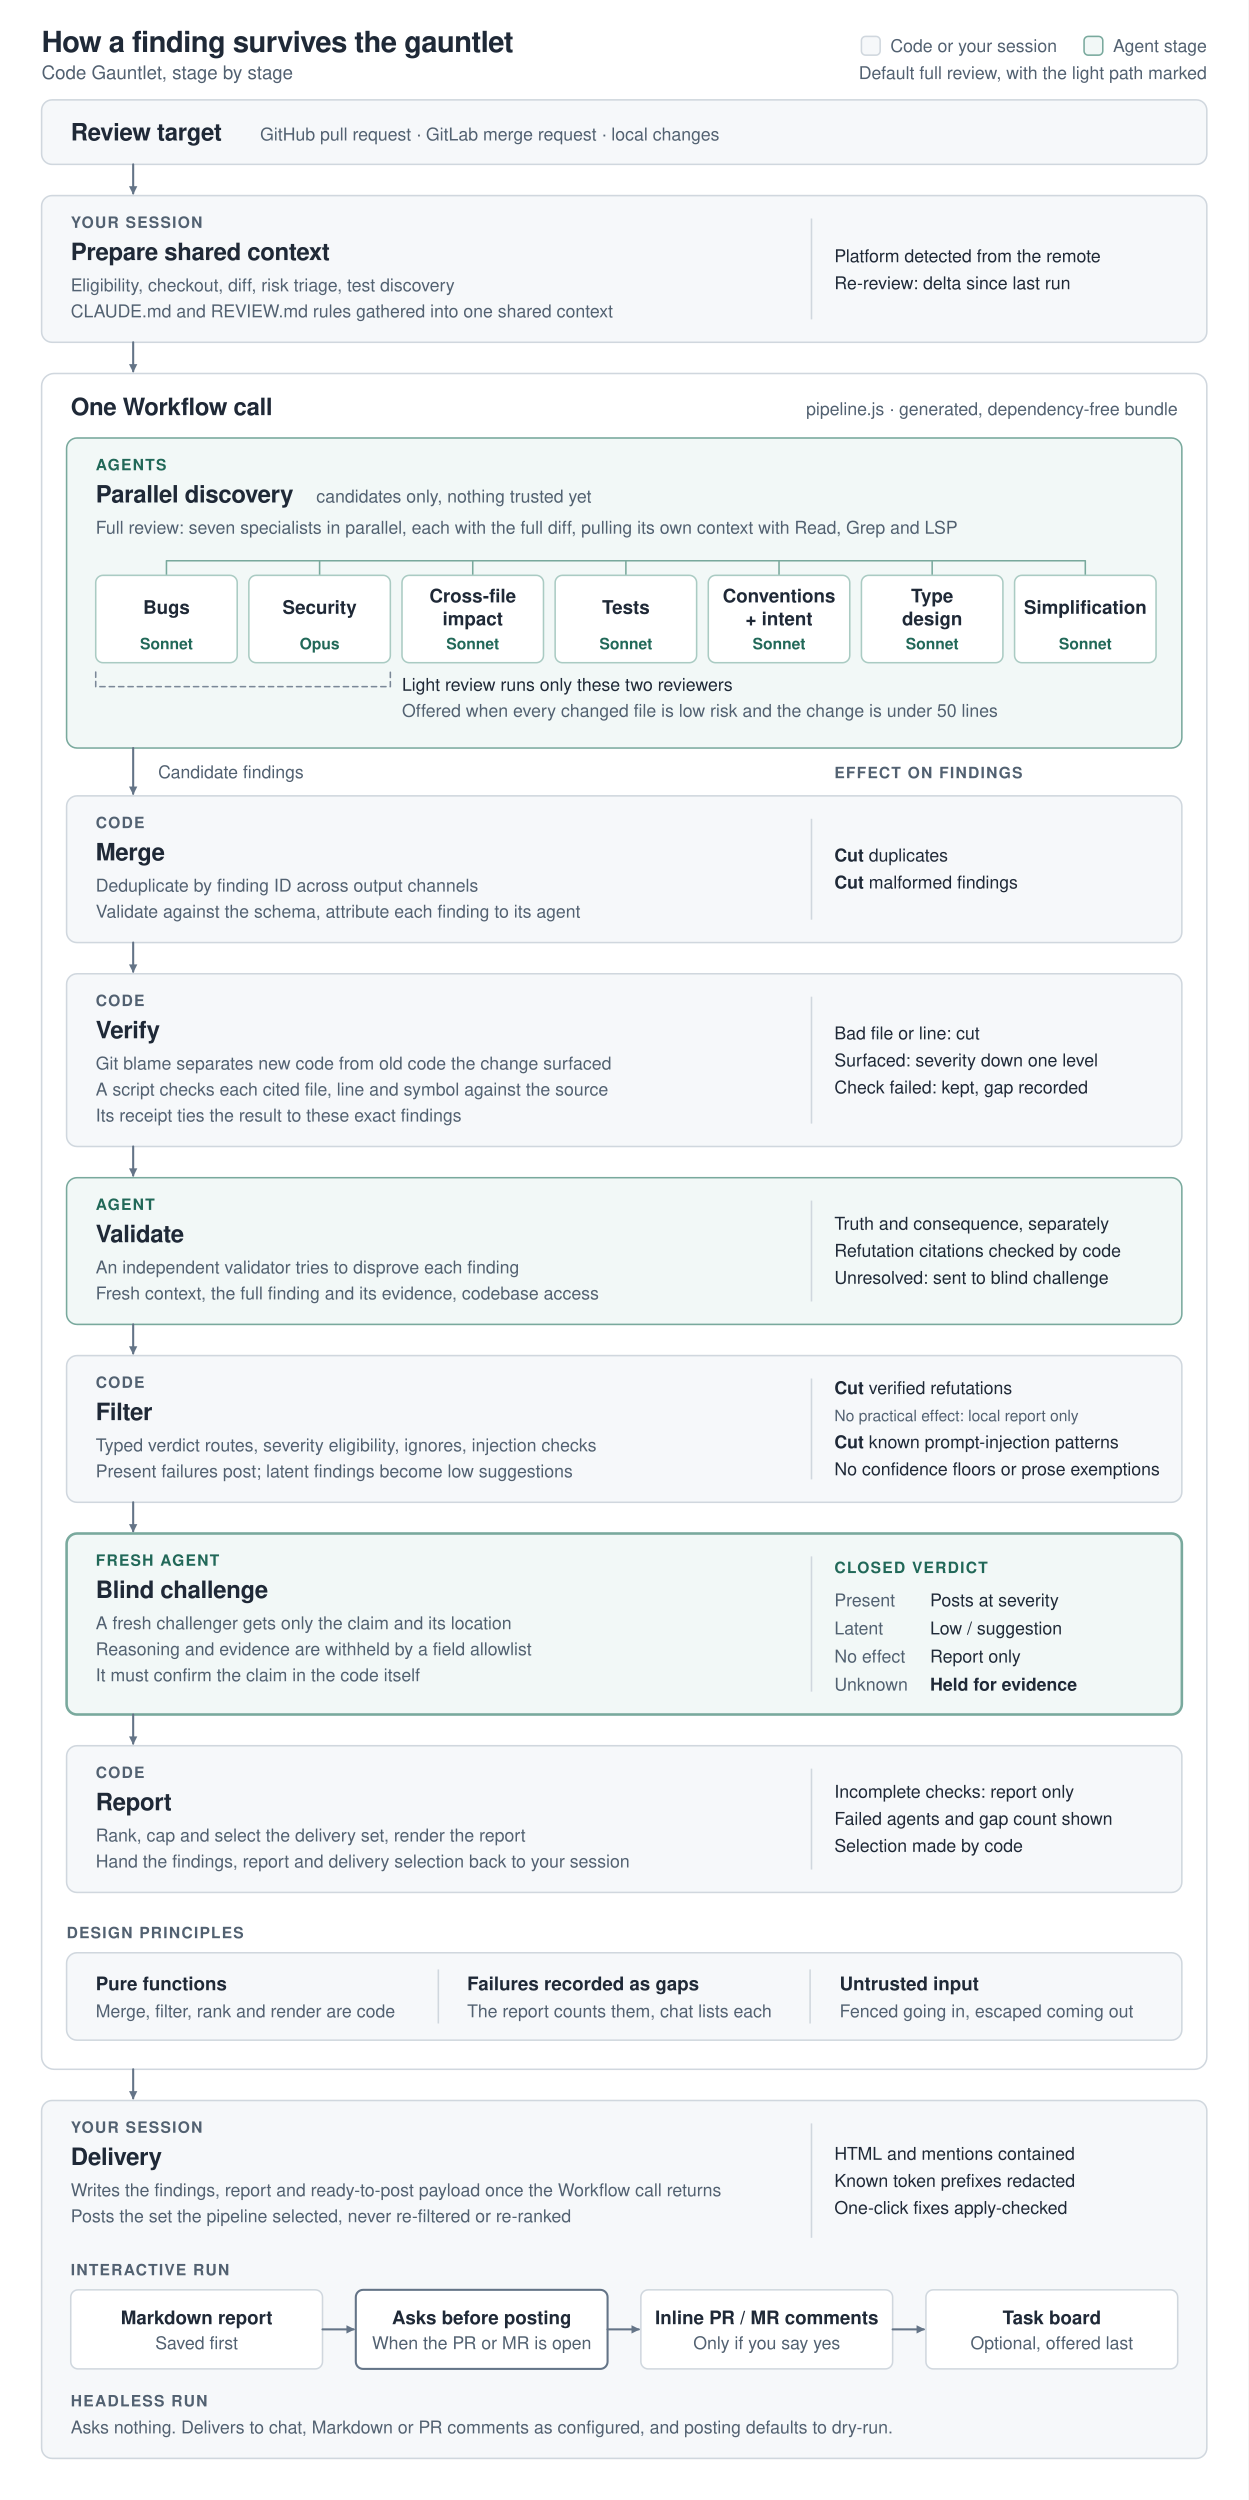
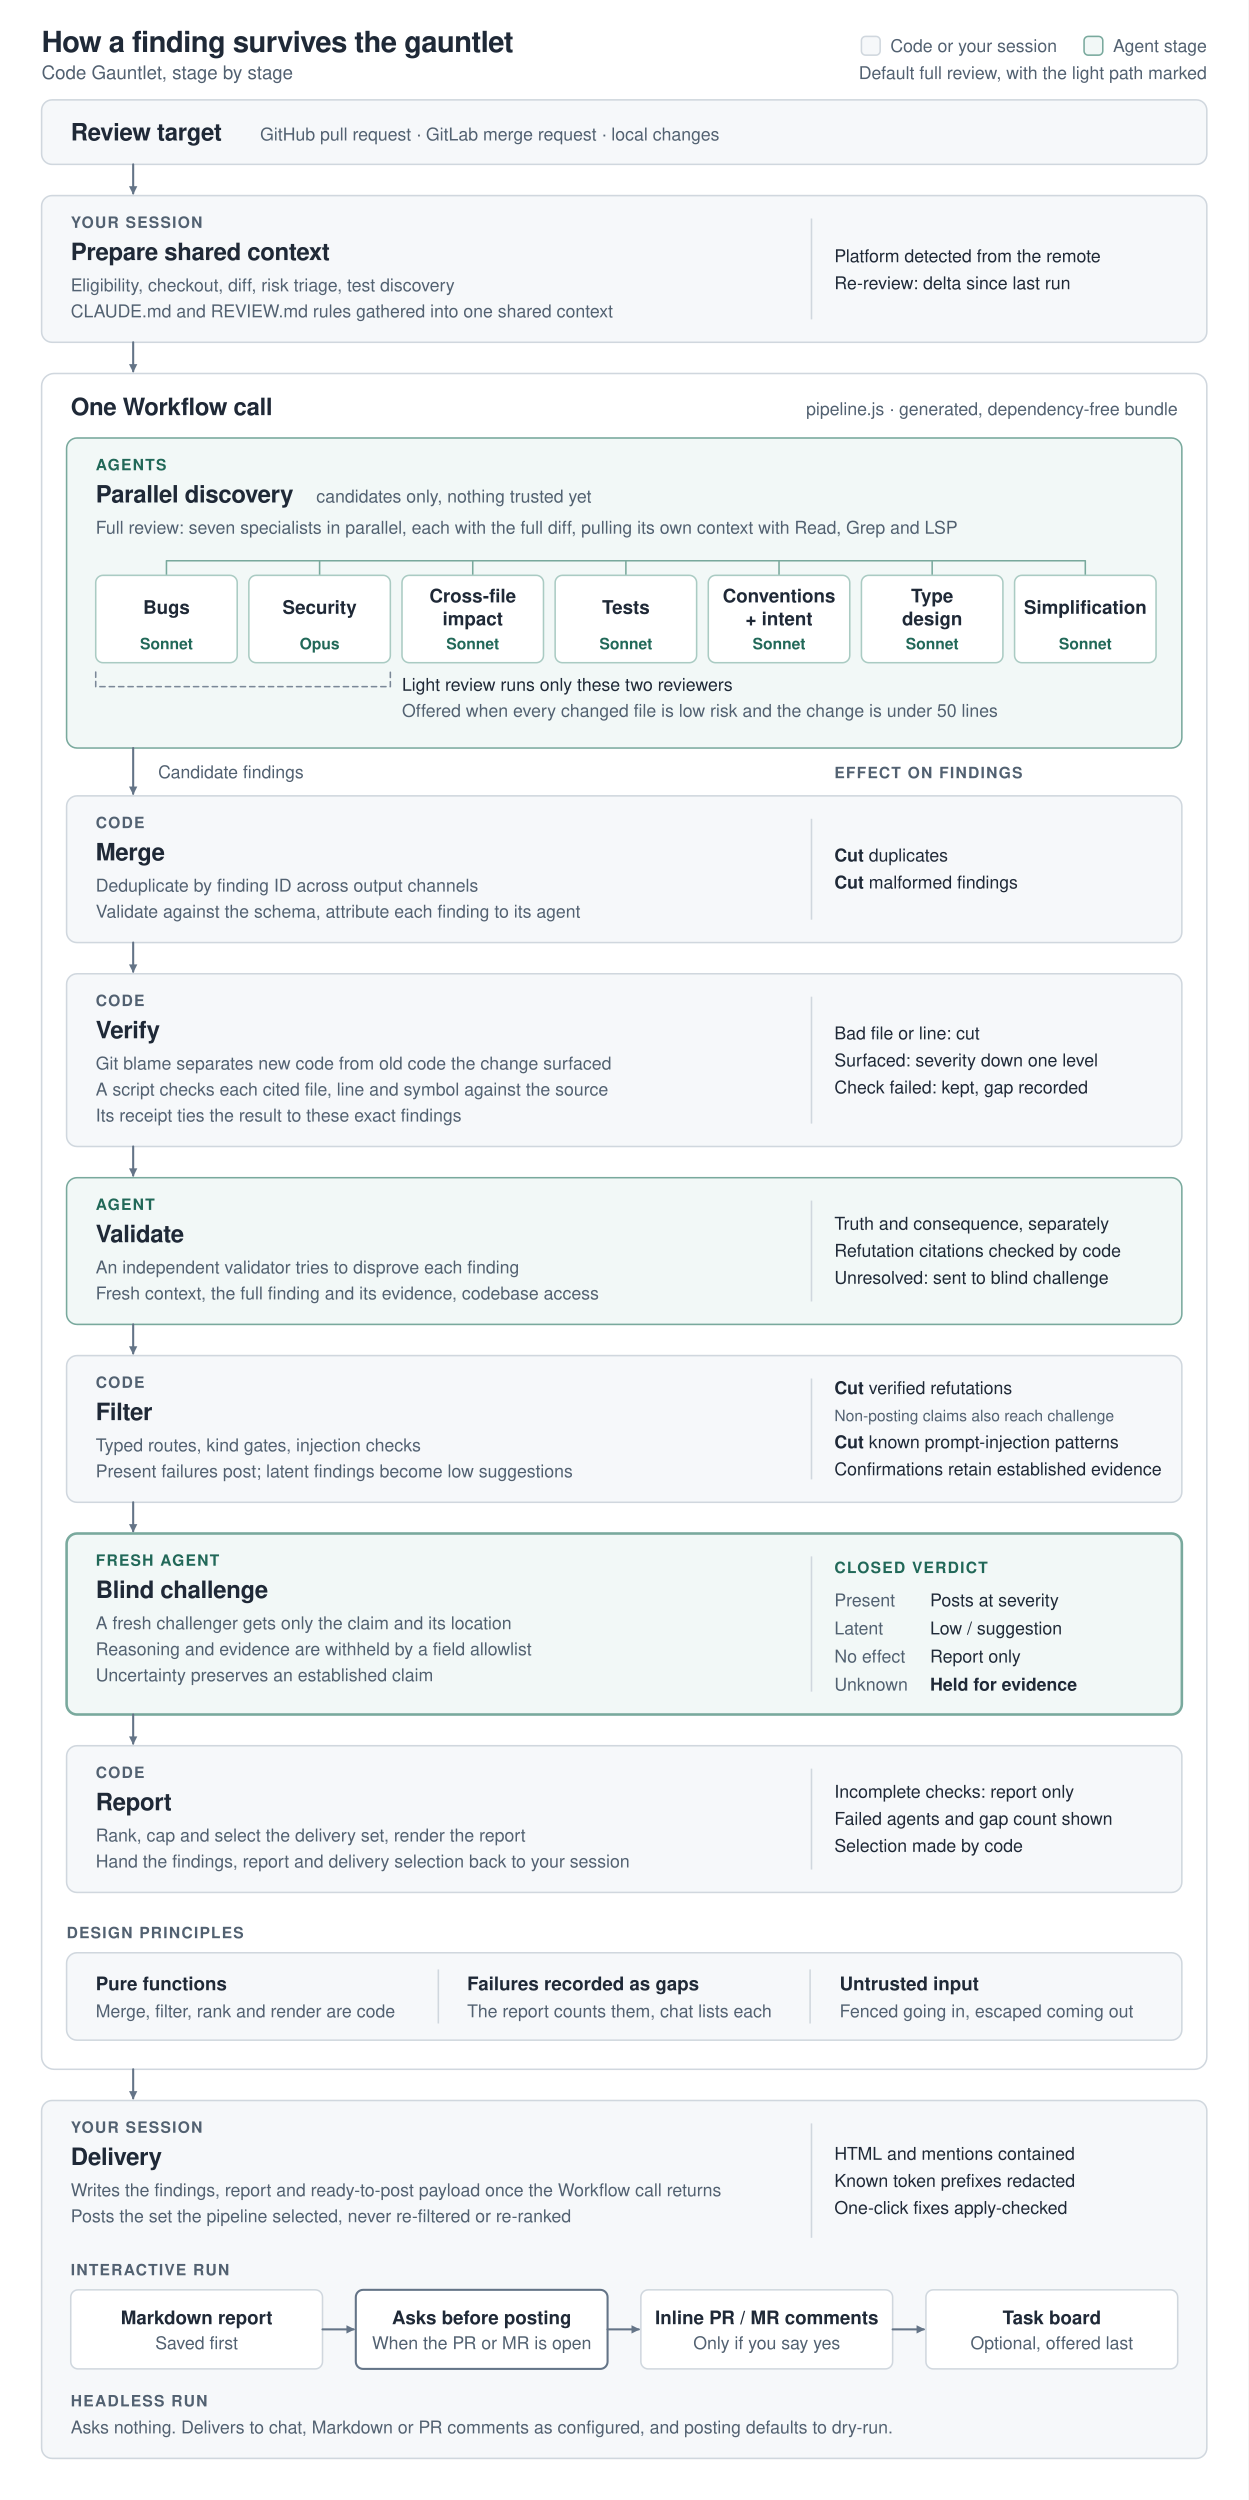
<svg xmlns="http://www.w3.org/2000/svg" viewBox="0 0 1200 2403" role="img" aria-labelledby="pipeline-title pipeline-desc">
  <defs>
    <style>
      text { font-family: -apple-system, BlinkMacSystemFont, "Segoe UI", Helvetica, Arial, sans-serif; font-size: 18px; fill: #1f2937; }
      .page { fill: #ffffff; }
      .frame { fill: #ffffff; stroke: #d0d7de; stroke-width: 1.5; }
      .panel { fill: #f6f8fa; stroke: #d0d7de; stroke-width: 1.5; }
      .node { fill: #ffffff; stroke: #d0d7de; stroke-width: 1.5; }
      .ask-node { fill: #ffffff; stroke: #647487; stroke-width: 2; }
      .agent-node { fill: #ffffff; stroke: #aacbc3; stroke-width: 1.5; }
      .agent-stage { fill: #f2f8f7; stroke: #79a99d; stroke-width: 1.5; }
      .hero { stroke-width: 2.5; }
      .title { font-size: 28px; font-weight: 650; letter-spacing: -0.5px; }
      .section { font-size: 23px; font-weight: 650; letter-spacing: -0.3px; }
      .strong { font-weight: 600; }
      .reviewer { font-size: 18px; font-weight: 600; text-anchor: middle; }
      .detail { font-size: 17px; fill: #526171; }
      .effect { font-size: 17px; }
      .note { font-size: 15px; fill: #526171; }
      .muted { fill: #526171; }
      .cut { font-weight: 650; }
      .kind { font-size: 15px; font-weight: 650; letter-spacing: 1.2px; fill: #526171; }
      .agent-kind { font-size: 15px; font-weight: 650; letter-spacing: 1.2px; fill: #216858; }
      .model { font-size: 15px; font-weight: 600; text-anchor: middle; fill: #216858; }
      .mid { text-anchor: middle; }
      .end { text-anchor: end; }
      .flow { fill: none; stroke: #647487; stroke-width: 2; stroke-linecap: round; stroke-linejoin: round; }
      .fan { fill: none; stroke: #79a99d; stroke-width: 1.5; stroke-linecap: round; stroke-linejoin: round; }
      .light { fill: none; stroke: #7b8898; stroke-width: 1.5; stroke-dasharray: 5 4; stroke-linecap: round; stroke-linejoin: round; }
      .divider { stroke: #d0d7de; stroke-width: 1.5; }
      .arrow { fill: #647487; }
    </style>
    <marker id="arrow" viewBox="0 0 8 8" refX="7" refY="4" markerWidth="8" markerHeight="8" markerUnits="userSpaceOnUse" orient="auto">
      <path class="arrow" d="M0 0 L8 4 L0 8 Z" />
    </marker>
  </defs>
  <rect class="page" width="1200" height="2403" />
  <text class="title" x="40" y="50">How a finding survives the gauntlet</text>
  <text class="muted" x="40" y="76">Code Gauntlet, stage by stage</text>
  <rect class="panel" x="828" y="35" width="18" height="18" rx="4" />
  <text class="detail end" x="1016" y="50">Code or your session</text>
  <rect class="agent-stage" x="1042" y="35" width="18" height="18" rx="4" />
  <text class="detail end" x="1160" y="50">Agent stage</text>
  <text class="detail end" x="1160" y="76">Default full review, with the light path marked</text>
  <rect class="panel" x="40" y="96" width="1120" height="62" rx="10" />
  <text class="section" x="68" y="135">Review target</text>
  <text class="detail" x="250" y="135">GitHub pull request  ·  GitLab merge request  ·  local changes</text>
  <path class="flow" d="M128 158 V186" marker-end="url(#arrow)" />
  <rect class="panel" x="40" y="188" width="1120" height="141" rx="10" />
  <text class="kind" x="68" y="219">YOUR SESSION</text>
  <text class="section" x="68" y="250">Prepare shared context</text>
  <text class="detail" x="68" y="280">Eligibility, checkout, diff, risk triage, test discovery</text>
  <text class="detail" x="68" y="305">CLAUDE.md and REVIEW.md rules gathered into one shared context</text>
  <line class="divider" x1="780" y1="210" x2="780" y2="307" />
  <text class="effect" x="802" y="252">Platform detected from the remote</text>
  <text class="effect" x="802" y="278">Re-review: delta since last run</text>
  <path class="flow" d="M128 329 V357" marker-end="url(#arrow)" />
  <rect class="frame" x="40" y="359" width="1120" height="1630" rx="12" />
  <text class="section" x="68" y="399">One Workflow call</text>
  <text class="detail end" x="1132" y="399">pipeline.js  ·  generated, dependency-free bundle</text>
  <rect class="agent-stage" x="64" y="421" width="1072" height="298" rx="10" />
  <text class="agent-kind" x="92" y="452">AGENTS</text>
  <text class="section" x="92" y="483">Parallel discovery</text>
  <text class="detail" x="304" y="483">candidates only, nothing trusted yet</text>
  <text class="detail" x="92" y="513">Full review: seven specialists in parallel, each with the full diff, pulling its own context with Read, Grep and LSP</text>
  <path class="fan" d="M160 553 V539 H1043.2 V553 M307.2 539 V553 M454.4 539 V553 M601.6 539 V553 M748.8 539 V553 M896 539 V553" />
  <rect class="agent-node" x="92" y="553" width="136" height="84" rx="7" />
  <text class="reviewer" x="160" y="590">Bugs</text>
  <text class="model" x="160" y="624">Sonnet</text>
  <rect class="agent-node" x="239.2" y="553" width="136" height="84" rx="7" />
  <text class="reviewer" x="307.2" y="590">Security</text>
  <text class="model" x="307.2" y="624">Opus</text>
  <rect class="agent-node" x="386.4" y="553" width="136" height="84" rx="7" />
  <text class="reviewer" x="454.4" y="579">Cross-file</text>
  <text class="reviewer" x="454.4" y="601">impact</text>
  <text class="model" x="454.4" y="624">Sonnet</text>
  <rect class="agent-node" x="533.6" y="553" width="136" height="84" rx="7" />
  <text class="reviewer" x="601.6" y="590">Tests</text>
  <text class="model" x="601.6" y="624">Sonnet</text>
  <rect class="agent-node" x="680.8" y="553" width="136" height="84" rx="7" />
  <text class="reviewer" x="748.8" y="579">Conventions</text>
  <text class="reviewer" x="748.8" y="601">+ intent</text>
  <text class="model" x="748.8" y="624">Sonnet</text>
  <rect class="agent-node" x="828" y="553" width="136" height="84" rx="7" />
  <text class="reviewer" x="896" y="579">Type</text>
  <text class="reviewer" x="896" y="601">design</text>
  <text class="model" x="896" y="624">Sonnet</text>
  <rect class="agent-node" x="975.2" y="553" width="136" height="84" rx="7" />
  <text class="reviewer" x="1043.2" y="590">Simplification</text>
  <text class="model" x="1043.2" y="624">Sonnet</text>
  <path class="light" d="M92 646 V660 H375.2 V646" />
  <text class="effect" x="386.4" y="664">Light review runs only these two reviewers</text>
  <text class="detail" x="386.4" y="689">Offered when every changed file is low risk and the change is under 50 lines</text>
  <path class="flow" d="M128 719 V763" marker-end="url(#arrow)" />
  <text class="detail" x="152" y="748">Candidate findings</text>
  <text class="kind" x="802" y="748">EFFECT ON FINDINGS</text>
  <rect class="panel" x="64" y="765" width="1072" height="141" rx="10" />
  <text class="kind" x="92" y="796">CODE</text>
  <text class="section" x="92" y="827">Merge</text>
  <text class="detail" x="92" y="857">Deduplicate by finding ID across output channels</text>
  <text class="detail" x="92" y="882">Validate against the schema, attribute each finding to its agent</text>
  <line class="divider" x1="780" y1="787" x2="780" y2="884" />
  <text class="effect" x="802" y="828">
    <tspan class="cut">Cut</tspan>  duplicates</text>
  <text class="effect" x="802" y="854">
    <tspan class="cut">Cut</tspan>  malformed findings</text>
  <path class="flow" d="M128 906 V934" marker-end="url(#arrow)" />
  <rect class="panel" x="64" y="936" width="1072" height="166" rx="10" />
  <text class="kind" x="92" y="967">CODE</text>
  <text class="section" x="92" y="998">Verify</text>
  <text class="detail" x="92" y="1028">Git blame separates new code from old code the change surfaced</text>
  <text class="detail" x="92" y="1053">A script checks each cited file, line and symbol against the source</text>
  <text class="detail" x="92" y="1078">Its receipt ties the result to these exact findings</text>
  <line class="divider" x1="780" y1="958" x2="780" y2="1080" />
  <text class="effect" x="802" y="999">Bad file or line: cut</text>
  <text class="effect" x="802" y="1025">Surfaced: severity down one level</text>
  <text class="effect" x="802" y="1051">Check failed: kept, gap recorded</text>
  <path class="flow" d="M128 1102 V1130" marker-end="url(#arrow)" />
  <rect class="agent-stage" x="64" y="1132" width="1072" height="141" rx="10" />
  <text class="agent-kind" x="92" y="1163">AGENT</text>
  <text class="section" x="92" y="1194">Validate</text>
  <text class="detail" x="92" y="1224">An independent validator tries to disprove each finding</text>
  <text class="detail" x="92" y="1249">Fresh context, the full finding and its evidence, codebase access</text>
  <line class="divider" x1="780" y1="1154" x2="780" y2="1251" />
  <text class="effect" x="802" y="1182">Truth and consequence, separately</text>
  <text class="effect" x="802" y="1208">Refutation citations checked by code</text>
  <text class="effect" x="802" y="1234">Unresolved: sent to blind challenge</text>
  <path class="flow" d="M128 1273 V1301" marker-end="url(#arrow)" />
  <rect class="panel" x="64" y="1303" width="1072" height="141" rx="10" />
  <text class="kind" x="92" y="1334">CODE</text>
  <text class="section" x="92" y="1365">Filter</text>
-   <text class="detail" x="92" y="1395">Typed verdict routes, severity eligibility, ignores, injection checks</text>
+   <text class="detail" x="92" y="1395">Typed routes, kind gates, injection checks</text>
  <text class="detail" x="92" y="1420">Present failures post; latent findings become low suggestions</text>
  <line class="divider" x1="780" y1="1325" x2="780" y2="1422" />
  <text class="effect" x="802" y="1340">
    <tspan class="cut">Cut</tspan>  verified refutations</text>
-   <text class="note" x="802" y="1366">No practical effect: local report only</text>
+   <text class="note" x="802" y="1366">Non-posting claims also reach challenge</text>
  <text class="effect" x="802" y="1392">
    <tspan class="cut">Cut</tspan>  known prompt-injection patterns</text>
-   <text class="effect" x="802" y="1418">No confidence floors or prose exemptions</text>
+   <text class="effect" x="802" y="1418">Confirmations retain established evidence</text>
  <path class="flow" d="M128 1444 V1472" marker-end="url(#arrow)" />
  <rect class="agent-stage hero" x="64" y="1474" width="1072" height="174" rx="10" />
  <text class="agent-kind" x="92" y="1505">FRESH AGENT</text>
  <text class="section" x="92" y="1536">Blind challenge</text>
  <text class="detail" x="92" y="1566">A fresh challenger gets only the claim and its location</text>
  <text class="detail" x="92" y="1591">Reasoning and evidence are withheld by a field allowlist</text>
-   <text class="detail" x="92" y="1616">It must confirm the claim in the code itself</text>
+   <text class="detail" x="92" y="1616">Uncertainty preserves an established claim</text>
  <line class="divider" x1="780" y1="1496" x2="780" y2="1626" />
  <text class="agent-kind" x="802" y="1512">CLOSED VERDICT</text>
  <text class="detail" x="802" y="1544">Present</text>
  <text class="effect" x="894" y="1544">Posts at severity</text>
  <text class="detail" x="802" y="1571">Latent</text>
  <text class="effect" x="894" y="1571">Low / suggestion</text>
  <text class="detail" x="802" y="1598">No effect</text>
  <text class="effect" x="894" y="1598">Report only</text>
  <text class="detail" x="802" y="1625">Unknown</text>
  <text class="effect strong" x="894" y="1625">Held for evidence</text>
  <path class="flow" d="M128 1648 V1676" marker-end="url(#arrow)" />
  <rect class="panel" x="64" y="1678" width="1072" height="141" rx="10" />
  <text class="kind" x="92" y="1709">CODE</text>
  <text class="section" x="92" y="1740">Report</text>
  <text class="detail" x="92" y="1770">Rank, cap and select the delivery set, render the report</text>
  <text class="detail" x="92" y="1795">Hand the findings, report and delivery selection back to your session</text>
  <line class="divider" x1="780" y1="1700" x2="780" y2="1797" />
  <text class="effect" x="802" y="1728">Incomplete checks: report only</text>
  <text class="effect" x="802" y="1754">Failed agents and gap count shown</text>
  <text class="effect" x="802" y="1780">Selection made by code</text>
  <text class="kind" x="64" y="1863">DESIGN PRINCIPLES</text>
  <rect class="panel" x="64" y="1877" width="1072" height="84" rx="10" />
  <text class="strong" x="92" y="1913">Pure functions</text>
  <text class="detail" x="92" y="1939">Merge, filter, rank and render are code</text>
  <line class="divider" x1="421.333" y1="1893" x2="421.333" y2="1945" />
  <text class="strong" x="449" y="1913">Failures recorded as gaps</text>
  <text class="detail" x="449" y="1939">The report counts them, chat lists each</text>
  <line class="divider" x1="778.667" y1="1893" x2="778.667" y2="1945" />
  <text class="strong" x="807" y="1913">Untrusted input</text>
  <text class="detail" x="807" y="1939">Fenced going in, escaped coming out</text>
  <path class="flow" d="M128 1989 V2017" marker-end="url(#arrow)" />
  <rect class="panel" x="40" y="2019" width="1120" height="344" rx="10" />
  <text class="kind" x="68" y="2050">YOUR SESSION</text>
  <text class="section" x="68" y="2081">Delivery</text>
  <text class="detail" x="68" y="2111">Writes the findings, report and ready-to-post payload once the Workflow call returns</text>
  <text class="detail" x="68" y="2136">Posts the set the pipeline selected, never re-filtered or re-ranked</text>
  <line class="divider" x1="780" y1="2041" x2="780" y2="2151" />
  <text class="effect" x="802" y="2076">HTML and mentions contained</text>
  <text class="effect" x="802" y="2102">Known token prefixes redacted</text>
  <text class="effect" x="802" y="2128">One-click fixes apply-checked</text>
  <text class="kind" x="68" y="2187">INTERACTIVE RUN</text>
  <rect class="node" x="68" y="2201" width="242" height="76" rx="7" />
  <text class="reviewer" x="189" y="2234">Markdown report</text>
  <text class="detail mid" x="189" y="2258">Saved first</text>
  <path class="flow" d="M310 2239 H340" marker-end="url(#arrow)" />
  <rect class="ask-node" x="342" y="2201" width="242" height="76" rx="7" />
  <text class="reviewer" x="463" y="2234">Asks before posting</text>
  <text class="detail mid" x="463" y="2258">When the PR or MR is open</text>
  <path class="flow" d="M584 2239 H614" marker-end="url(#arrow)" />
  <rect class="node" x="616" y="2201" width="242" height="76" rx="7" />
  <text class="reviewer" x="737" y="2234">Inline PR / MR comments</text>
  <text class="detail mid" x="737" y="2258">Only if you say yes</text>
  <path class="flow" d="M858 2239 H888" marker-end="url(#arrow)" />
  <rect class="node" x="890" y="2201" width="242" height="76" rx="7" />
  <text class="reviewer" x="1011" y="2234">Task board</text>
  <text class="detail mid" x="1011" y="2258">Optional, offered last</text>
  <text class="kind" x="68" y="2313">HEADLESS RUN</text>
  <text class="detail" x="68" y="2339">Asks nothing. Delivers to chat, Markdown or PR comments as configured, and posting defaults to dry-run.</text>
</svg>
